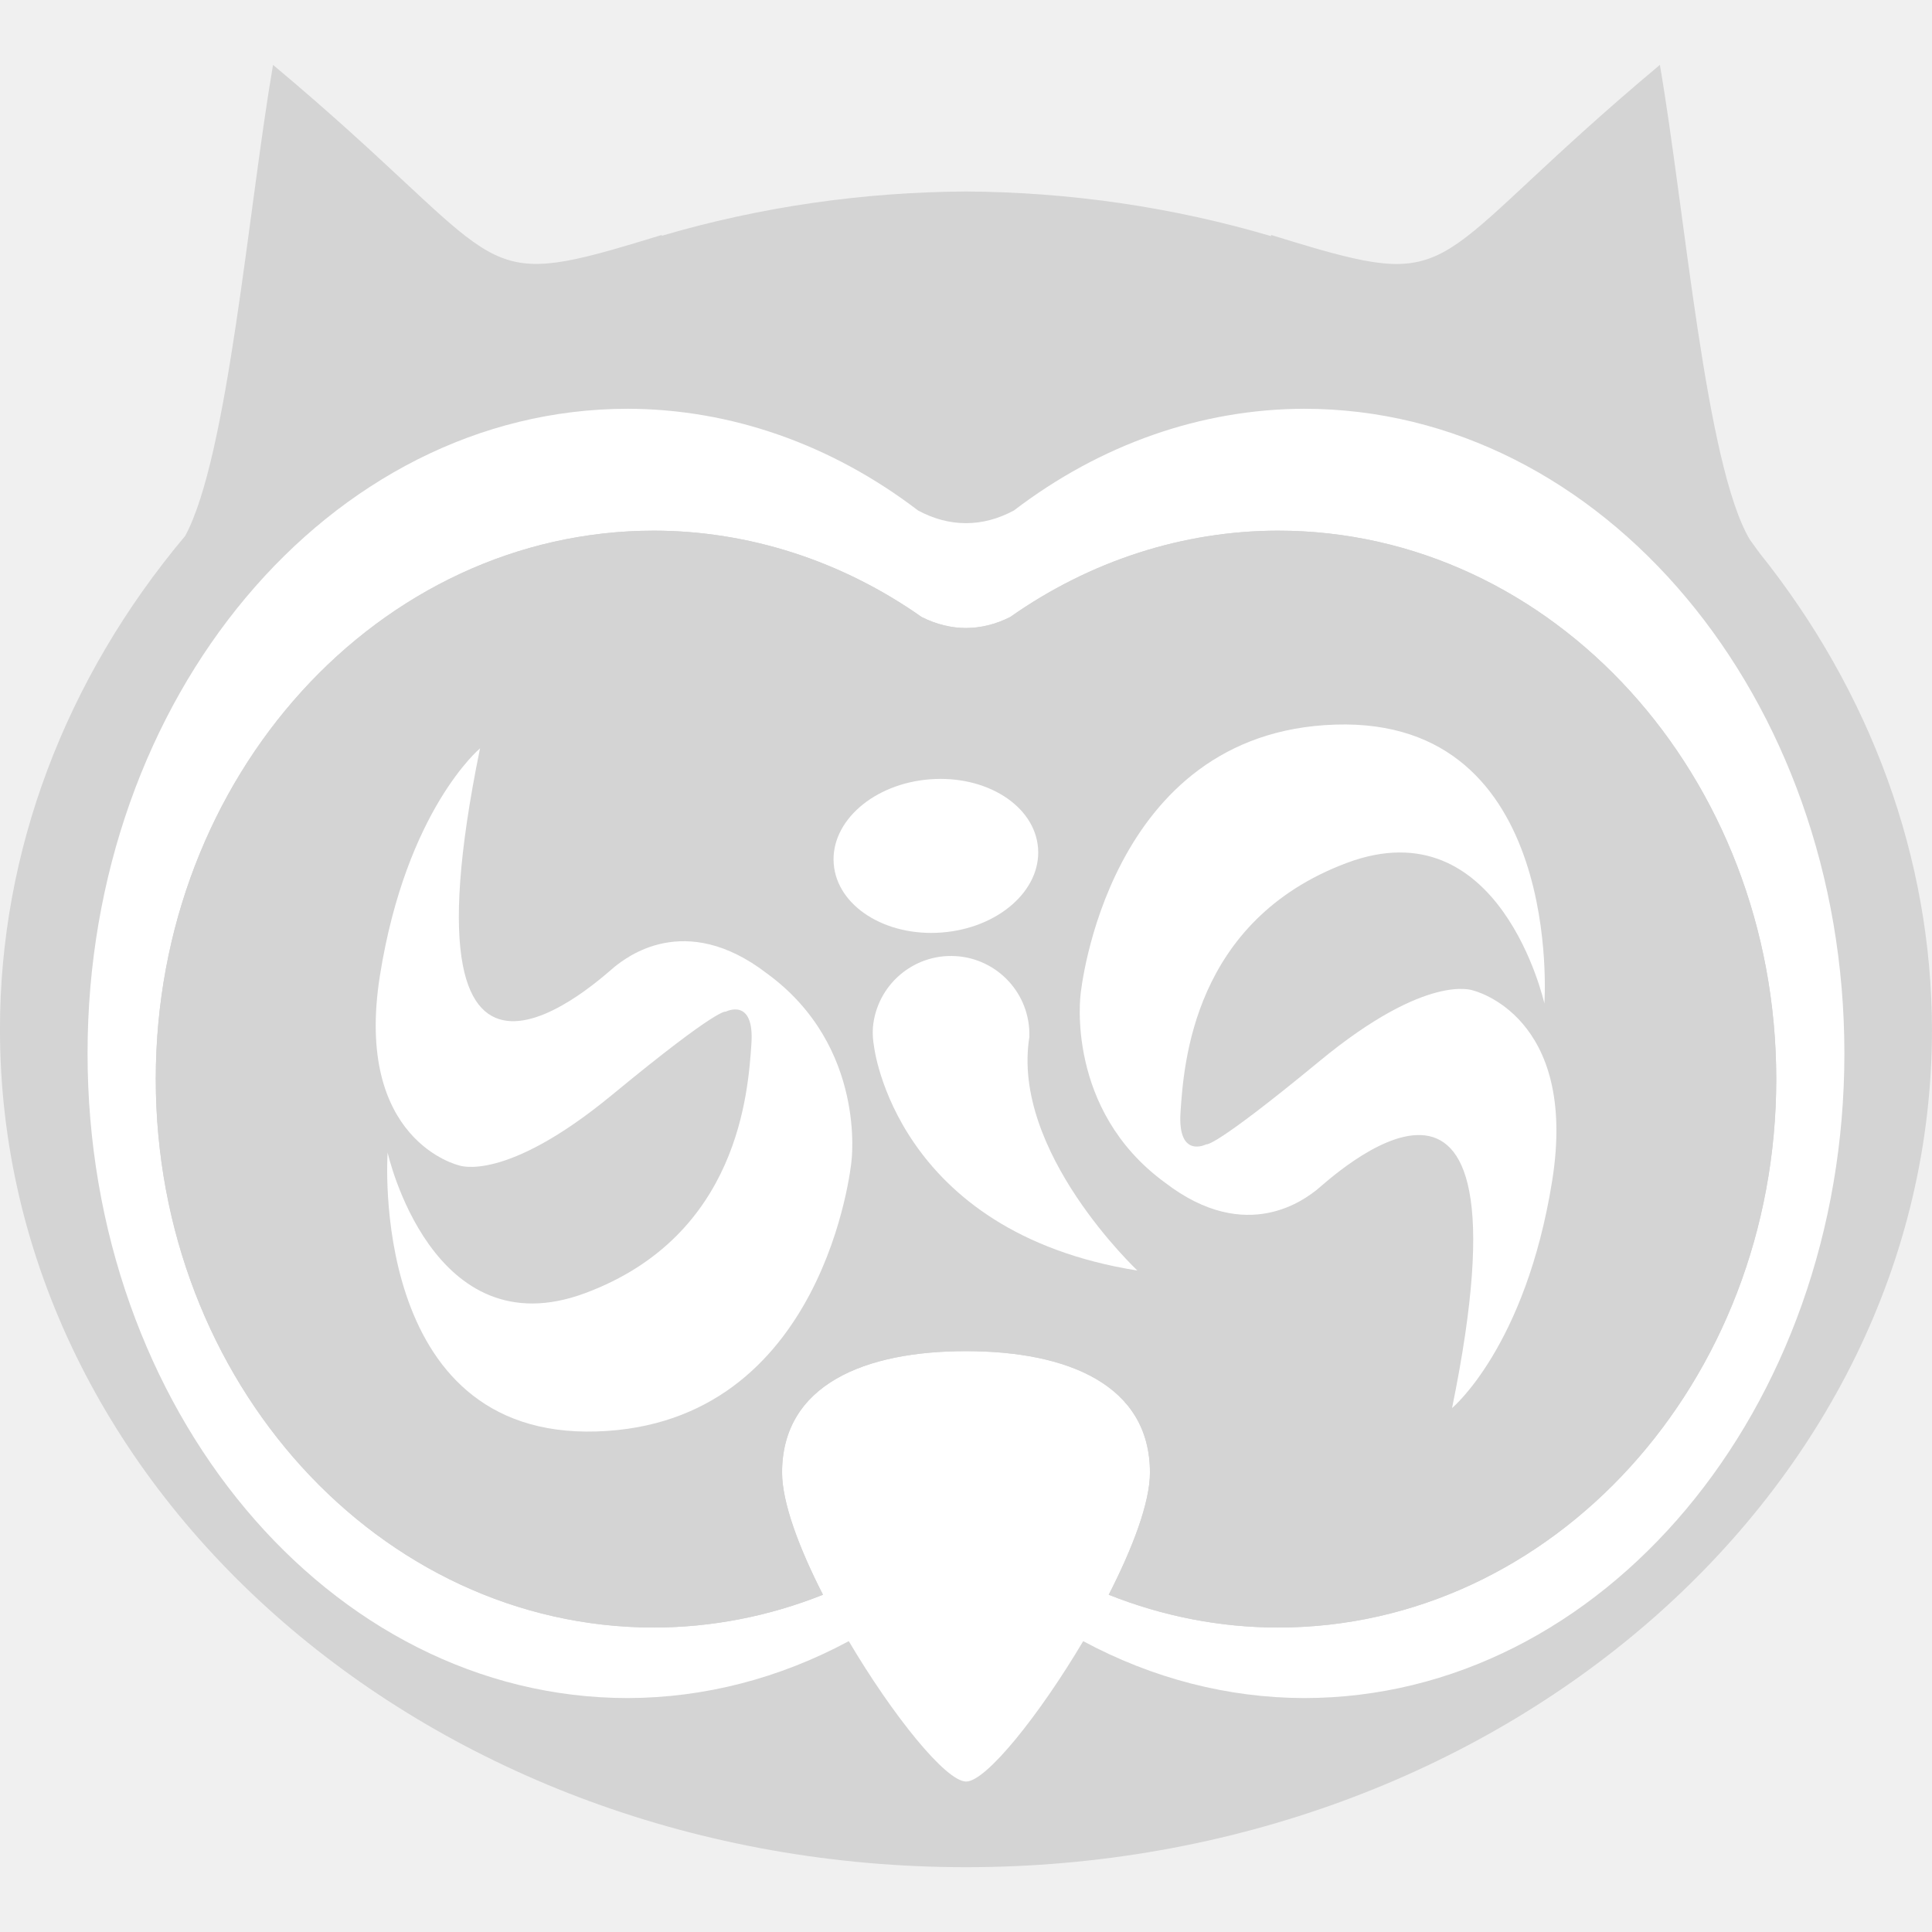
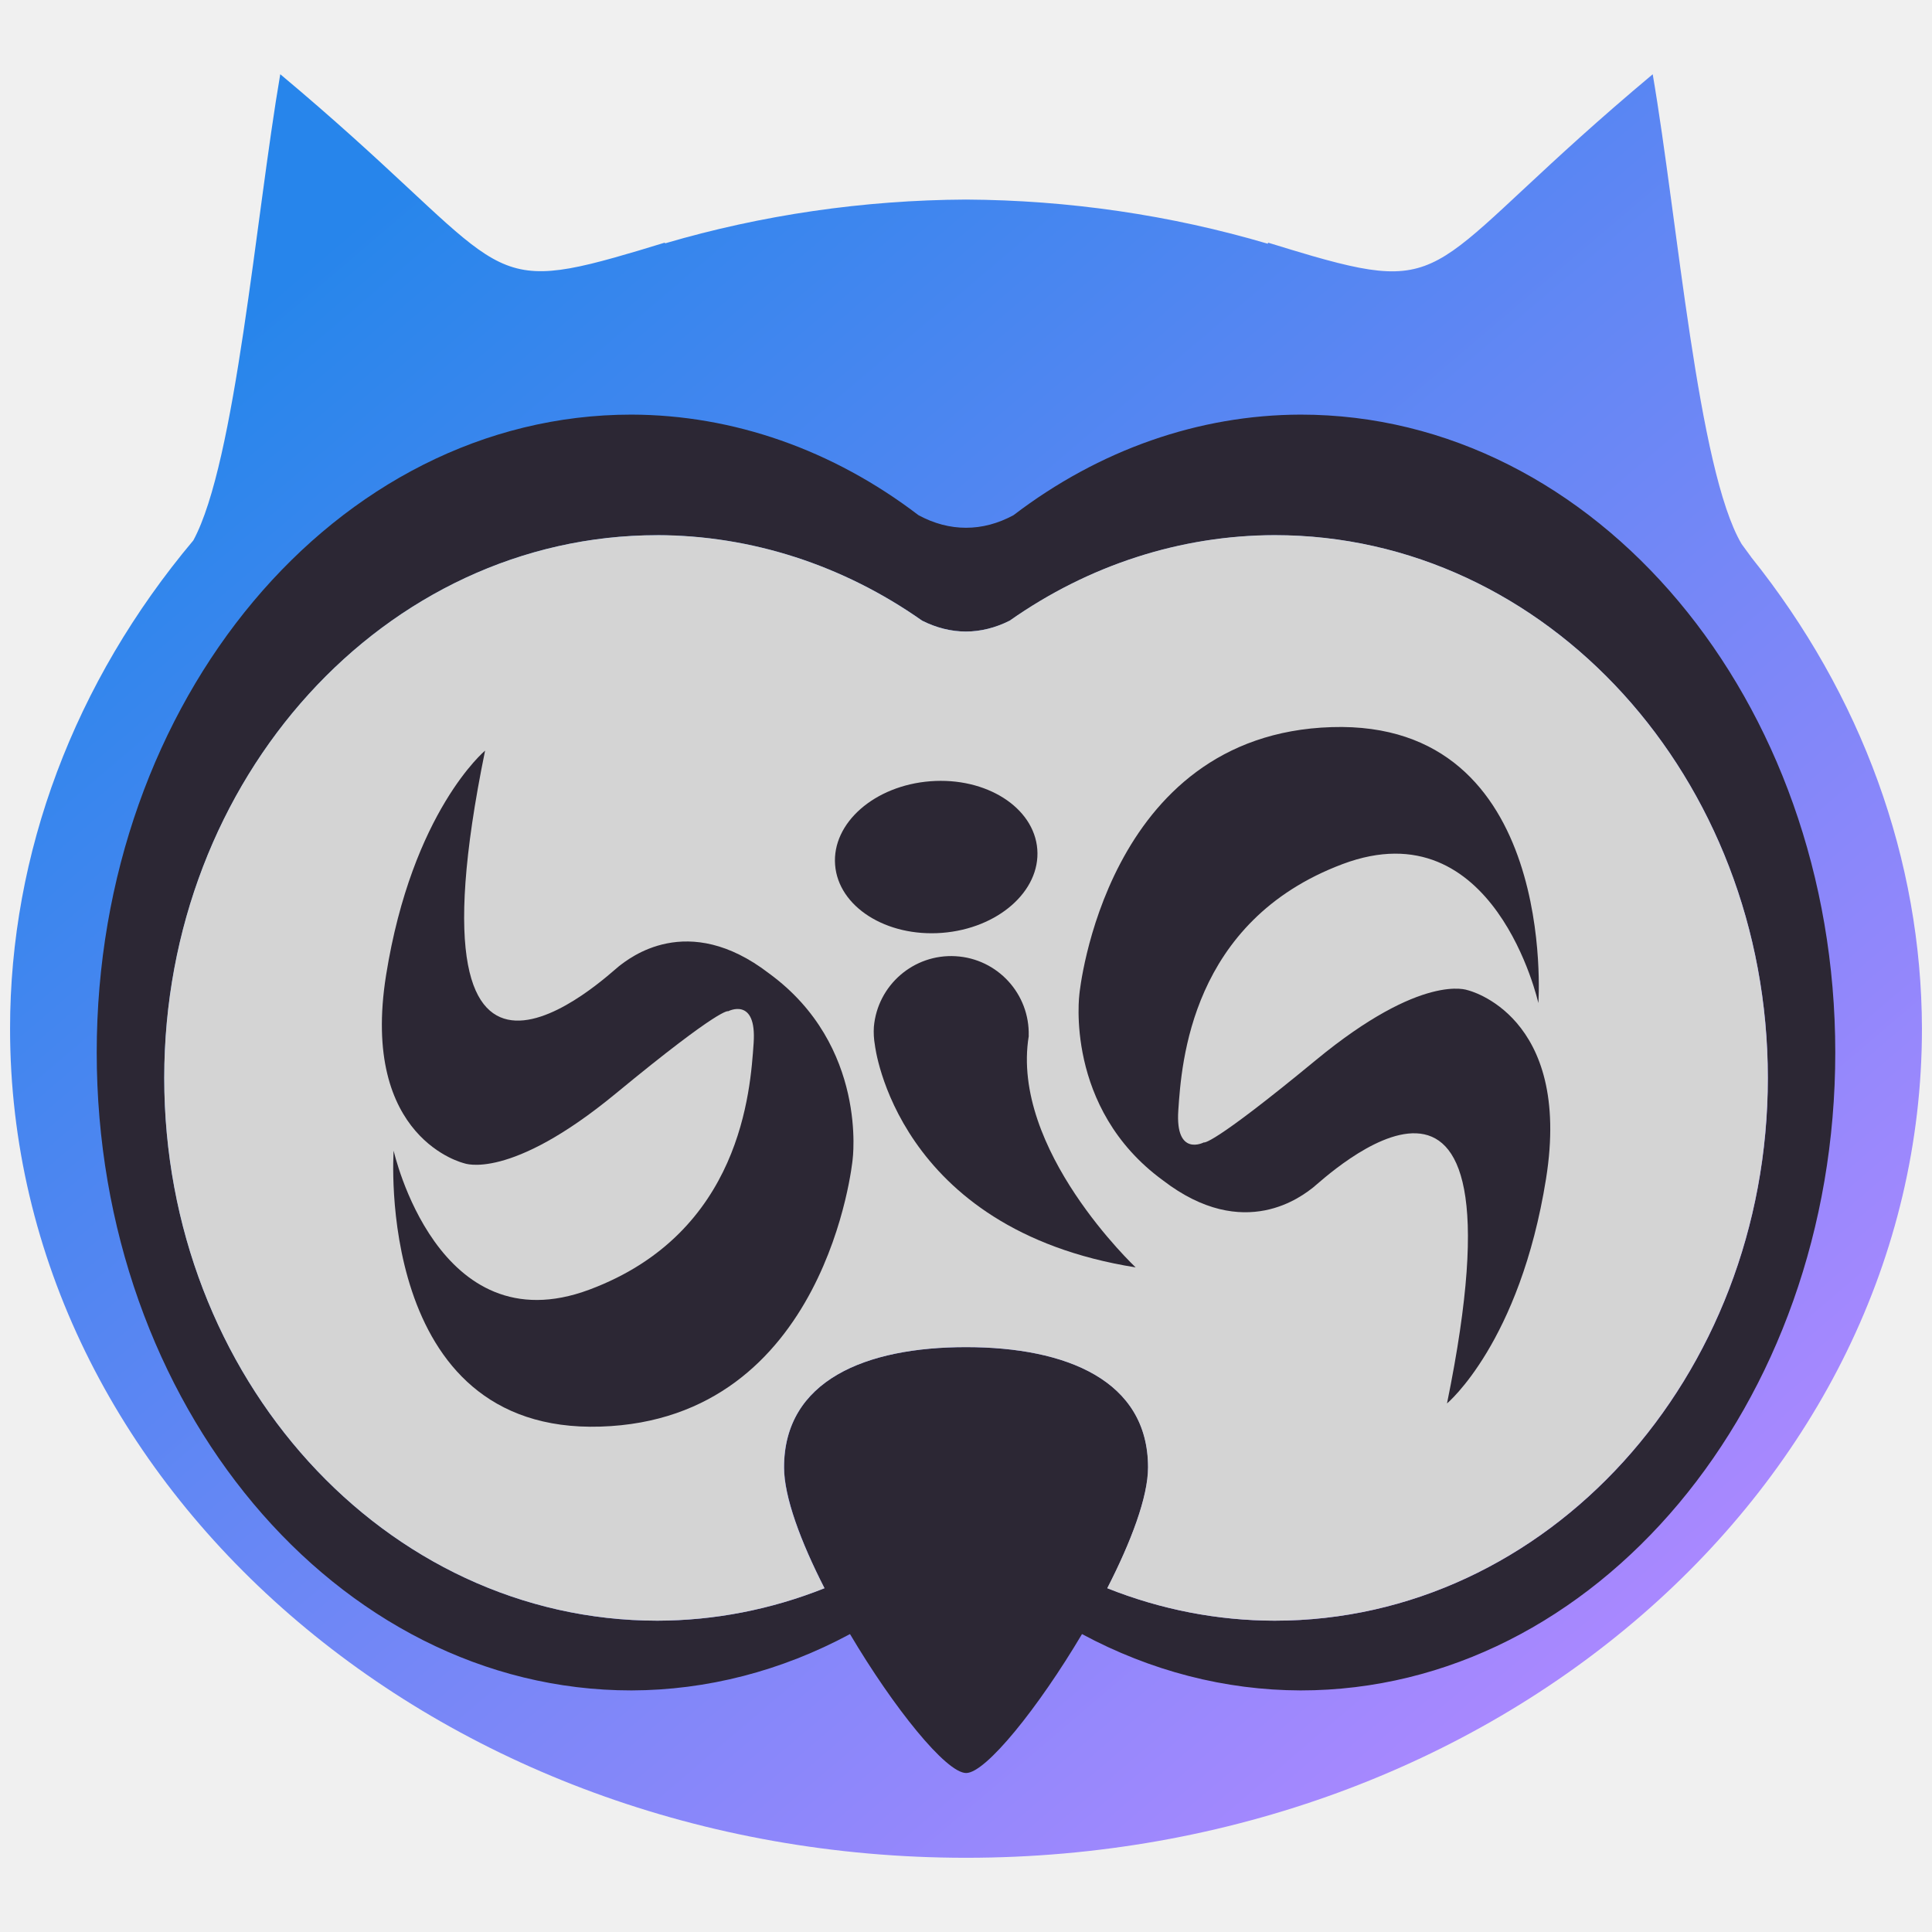
- <svg xmlns="http://www.w3.org/2000/svg" xmlns:xlink="http://www.w3.org/1999/xlink" width="24" height="24" viewBox="0 0 24 24" fill="none" version="1.1" id="svg11" xml:space="preserve">
-   <defs id="defs11">
-     <linearGradient xlink:href="#linearGradient37" id="linearGradient38" x1="4.525" y1="30.605" x2="19.912" y2="48.942" gradientUnits="userSpaceOnUse" gradientTransform="matrix(1.002611,0,0,1.016955,24.89266,-29.10771)" />
+ <svg xmlns="http://www.w3.org/2000/svg" xmlns:xlink="http://www.w3.org/1999/xlink" width="48" height="48" viewBox="0 0 48 48" version="1.1" id="svg26">
+   <defs id="defs21">
+     <radialGradient cx="0" cy="0" r="1" gradientUnits="userSpaceOnUse" gradientTransform="matrix(0,11,-11,0,12,1)" id="radialGradient2">
+       <stop stop-color="#1D4775" id="stop1" />
+       <stop offset="1" stop-color="#002A43" id="stop2" />
+     </radialGradient>
+     <linearGradient id="linear-gradient" x1="100.05" x2="100.05" y1="164.11" y2="3.23" gradientUnits="userSpaceOnUse">
+       <stop offset="0" id="stop3" />
+       <stop offset=".6" stop-color="#fff" id="stop4" />
+       <stop offset=".66" stop-color="#fff" id="stop5" />
+       <stop offset=".7" stop-color="#fafafa" id="stop6" />
+       <stop offset=".74" stop-color="#ececec" id="stop7" />
+       <stop offset=".78" stop-color="#d5d5d5" id="stop8" />
+       <stop offset=".83" stop-color="#b4b4b4" id="stop9" />
+       <stop offset=".88" stop-color="#8a8a8a" id="stop10" />
+       <stop offset=".93" stop-color="#575757" id="stop11" />
+       <stop offset=".98" stop-color="#1b1b1b" id="stop12" />
+       <stop offset="1" id="stop13" />
+     </linearGradient>
+     <linearGradient x1="106.56" x2="195.62" y1="83.76" y2="83.76" gradientUnits="userSpaceOnUse" id="linearGradient15">
+       <stop offset="0" id="stop14" />
+       <stop offset="1" stop-color="#fff" id="stop15" />
+     </linearGradient>
+     <linearGradient x1="100.54" x2="100.54" y1="86.27" y2="5.83" gradientUnits="userSpaceOnUse" id="linearGradient17">
+       <stop offset="0" stop-color="#fff" stop-opacity=".6" id="stop16" />
+       <stop offset="1" stop-color="#fff" stop-opacity="0" id="stop17" />
+     </linearGradient>
+     <style id="style2">.cls-3{fill:#0d0e0e}</style>
+     <radialGradient id="paint0_radial_313_57-5" cx="0" cy="0" r="1" gradientUnits="userSpaceOnUse" gradientTransform="matrix(0,11,-11,0,12,1)">
+       <stop stop-color="#1D4775" id="stop18" />
+       <stop offset="1" stop-color="#002A43" id="stop19" />
+     </radialGradient>
+     <linearGradient xlink:href="#linearGradient37" id="linearGradient38" x1="4.525" y1="30.605" x2="19.912" y2="48.942" gradientUnits="userSpaceOnUse" gradientTransform="matrix(1.984334,0,0,2.012723,-0.2460836,-56.05288)" />
    <linearGradient id="linearGradient37">
      <stop style="stop-color:#2082eb;stop-opacity:0.996;" offset="0" id="stop20" />
      <stop style="stop-color:#a884ff;stop-opacity:1;" offset="1" id="stop21" />
    </linearGradient>
  </defs>
-   <g id="g2" transform="translate(-25.14332,0.6599379)">
-     <path style="display:inline;fill:#d4d4d4;fill-opacity:1;stroke-width:1.006" d="M 28.535,0.146 C 28.227,1.94 27.976,5.015 27.444,5.997 a 12,10.408 0 0 0 -2.301,6.13 12,10.408 0 0 0 12,10.408 12,10.408 0 0 0 12,-10.408 12,10.408 0 0 0 -2.148,-5.925 h 0.002 c -0.006,-0.006 -0.012,-0.015 -0.018,-0.022 A 12,10.408 0 0 0 46.88,6.043 C 46.33,5.115 46.076,1.969 45.763,0.146 42.964,2.489 43.297,2.945 41.494,2.428 41.327,2.38 41.142,2.323 40.934,2.259 l -0.002,0.014 A 12,10.408 0 0 0 37.143,1.719 12,10.408 0 0 0 33.364,2.269 v -0.01 c -0.24,0.074 -0.448,0.136 -0.634,0.189 -1.719,0.483 -1.435,0.008 -4.195,-2.302 z" id="path21" />
-     <path style="display:inline;fill:#ffffff;fill-opacity:1;stroke-width:1.033" d="m 32.943,4.418 a 6.712,8.008 0 0 0 -6.712,8.007 6.712,8.008 0 0 0 6.712,8.009 6.712,8.008 0 0 0 2.744,-0.707 c 0.546,0.923 1.206,1.744 1.458,1.744 0.247,-2e-6 0.907,-0.821 1.454,-1.744 a 6.712,8.008 0 0 0 2.744,0.707 6.712,8.008 0 0 0 6.712,-8.009 6.712,8.008 0 0 0 -6.712,-8.007 6.712,8.008 0 0 0 -3.604,1.263 2.294,4.622 0 0 1 -0.596,0.158 2.294,4.622 0 0 1 -0.596,-0.158 6.712,8.008 0 0 0 -3.604,-1.263 z m 0.326,1.514 a 6.191,6.814 0 0 1 3.324,1.073 2.116,3.933 0 0 0 0.55,0.136 2.116,3.933 0 0 0 0.55,-0.136 6.191,6.814 0 0 1 3.324,-1.073 6.191,6.814 0 0 1 6.192,6.812 6.191,6.814 0 0 1 -6.192,6.814 6.191,6.814 0 0 1 -2.1,-0.408 c 0.298,-0.582 0.512,-1.147 0.512,-1.518 -4.58e-4,-1.09 -1.023,-1.508 -2.284,-1.508 -1.262,-7.07e-4 -2.286,0.418 -2.286,1.508 -2.75e-4,0.372 0.21,0.936 0.508,1.518 a 6.191,6.814 0 0 1 -2.098,0.408 6.191,6.814 0 0 1 -6.19,-6.814 6.191,6.814 0 0 1 6.19,-6.812 z" id="path22" />
-     <path style="display:inline;fill:#d4d4d4;fill-opacity:1;stroke-width:0.998" d="m 33.268,5.932 a 6.191,6.814 0 0 0 -6.19,6.812 6.191,6.814 0 0 0 6.19,6.814 6.191,6.814 0 0 0 2.098,-0.407 c -0.298,-0.582 -0.508,-1.145 -0.508,-1.517 4.57e-4,-1.091 1.024,-1.51 2.286,-1.509 1.261,3.95e-4 2.284,0.419 2.284,1.509 2.78e-4,0.372 -0.214,0.935 -0.512,1.517 a 6.191,6.814 0 0 0 2.1,0.407 6.191,6.814 0 0 0 6.192,-6.814 6.191,6.814 0 0 0 -6.192,-6.812 6.191,6.814 0 0 0 -3.324,1.073 2.116,3.933 0 0 1 -0.55,0.137 2.116,3.933 0 0 1 -0.55,-0.137 6.191,6.814 0 0 0 -3.324,-1.073 z" id="path23" />
-     <g transform="matrix(1.024,0,0,1.024,51.36932,-18.78236)" id="g26" style="fill:#ffffff">
-       <path d="m -16.306,29.508 c -1.004,-0.773 -1.72,-0.181 -1.842,-0.088 -0.122,0.093 -2.705,2.563 -1.64,-2.644 0,0 -0.893,0.743 -1.214,2.754 -0.32,2.011 0.959,2.305 0.959,2.305 0,0 0.553,0.22 1.858,-0.856 1.305,-1.076 1.377,-1.008 1.377,-1.008 0,0 0.352,-0.183 0.312,0.392 -0.04,0.574 -0.149,2.325 -2.014,3.021 -1.864,0.696 -2.399,-1.704 -2.399,-1.704 0,0 -0.245,3.47 2.535,3.383 2.779,-0.086 3.091,-3.269 3.091,-3.269 0,0 0.192,-1.399 -1.023,-2.286" class="cls-3" style="display:inline;fill:#ffffff;fill-opacity:1;stroke-width:0.111" id="path24" />
-       <ellipse cx="-16.369" cy="26.905" class="cls-3" rx="1.243" ry="0.932" style="display:inline;fill:#ffffff;fill-opacity:1;stroke-width:0.111" transform="rotate(-4.397371)" id="ellipse24" />
-       <path d="m -13.124,30.273 a 0.951,0.951 0 0 0 -1.898,-0.11 0.941,0.941 0 0 0 0.013,0.225 c 0,0 0.254,2.255 3.196,2.723 1.48e-4,-0.001 -1.539,-1.445 -1.31,-2.838" class="cls-3" style="display:inline;fill:#ffffff;fill-opacity:1;stroke-width:0.111" id="path25" />
-       <path d="m -7.743,29.713 c 0,0 -0.553,-0.221 -1.858,0.855 -1.305,1.076 -1.376,1.011 -1.376,1.011 0,0 -0.352,0.184 -0.313,-0.392 0.039,-0.576 0.15,-2.32 2.014,-3.02 1.864,-0.7 2.4,1.704 2.4,1.704 0,0 0.245,-3.471 -2.535,-3.383 -2.78,0.087 -3.091,3.269 -3.091,3.269 0,0 -0.189,1.401 1.022,2.286 1.004,0.773 1.721,0.181 1.842,0.089 0.121,-0.092 2.707,-2.562 1.642,2.647 0,0 0.892,-0.742 1.214,-2.754 0.322,-2.012 -0.96,-2.312 -0.96,-2.312" class="cls-3" style="display:inline;fill:#ffffff;fill-opacity:1;stroke-width:0.111" id="path26" />
-     </g>
+   <path style="display:inline;fill:url(#linearGradient38);fill-opacity:0.969;stroke-width:1.992" d="M 6.963,1.844 C 6.353,5.395 5.856,11.482 4.804,13.425 A 23.75,20.599 0 0 0 0.25,25.557 23.75,20.599 0 0 0 24,46.156 23.75,20.599 0 0 0 47.75,25.557 23.75,20.599 0 0 0 43.498,13.83 h 0.004 C 43.49,13.818 43.48,13.801 43.468,13.787 a 23.75,20.599 0 0 0 -0.198,-0.271 c -1.088,-1.837 -1.59,-8.064 -2.209,-11.671 -5.54,4.638 -4.881,5.541 -8.449,4.517 -0.331,-0.095 -0.697,-0.208 -1.108,-0.334 l -0.004,0.028 A 23.75,20.599 0 0 0 24,4.958 23.75,20.599 0 0 0 16.52,6.047 V 6.027 C 16.046,6.173 15.633,6.297 15.264,6.4 11.862,7.356 12.425,6.417 6.963,1.844 Z" id="path21" />
+   <path style="display:inline;fill:#2c2734;fill-opacity:1;stroke-width:2.044" d="M 15.687,10.301 A 13.284,15.849 0 0 0 2.403,26.147 13.284,15.849 0 0 0 15.687,41.998 13.284,15.849 0 0 0 21.118,40.598 c 1.081,1.826 2.387,3.452 2.886,3.452 0.489,-4e-6 1.795,-1.625 2.878,-3.452 a 13.284,15.849 0 0 0 5.431,1.4 A 13.284,15.849 0 0 0 45.597,26.147 13.284,15.849 0 0 0 32.312,10.301 13.284,15.849 0 0 0 25.18,12.8 4.54,9.147 0 0 1 24,13.112 4.54,9.147 0 0 1 22.82,12.8 13.284,15.849 0 0 0 15.687,10.301 Z m 0.645,2.997 A 12.253,13.486 0 0 1 22.911,15.421 4.188,7.783 0 0 0 24,15.69 a 4.188,7.783 0 0 0 1.089,-0.269 12.253,13.486 0 0 1 6.579,-2.123 12.253,13.486 0 0 1 12.255,13.482 12.253,13.486 0 0 1 -12.255,13.486 12.253,13.486 0 0 1 -4.156,-0.807 c 0.59,-1.152 1.014,-2.269 1.013,-3.005 -9.06e-4,-2.157 -2.025,-2.984 -4.52,-2.985 -2.497,-0.001 -4.523,0.826 -4.524,2.985 -5.46e-4,0.736 0.416,1.853 1.005,3.005 A 12.253,13.486 0 0 1 16.333,40.266 12.253,13.486 0 0 1 4.082,26.78 12.253,13.486 0 0 1 16.333,13.298 Z" id="path22" />
+   <path style="display:inline;fill:#d4d4d4;fill-opacity:1;stroke-width:1.975" d="M 16.331,13.296 A 12.253,13.486 0 0 0 4.08,26.778 12.253,13.486 0 0 0 16.331,40.265 12.253,13.486 0 0 0 20.483,39.459 c -0.589,-1.152 -1.006,-2.267 -1.005,-3.003 9.05e-4,-2.159 2.027,-2.988 4.524,-2.987 2.496,7.82e-4 4.52,0.83 4.52,2.987 5.5e-4,0.736 -0.423,1.851 -1.013,3.003 a 12.253,13.486 0 0 0 4.156,0.806 12.253,13.486 0 0 0 12.255,-13.487 12.253,13.486 0 0 0 -12.255,-13.483 12.253,13.486 0 0 0 -6.579,2.124 4.188,7.783 0 0 1 -1.089,0.272 4.188,7.783 0 0 1 -1.089,-0.272 12.253,13.486 0 0 0 -6.579,-2.124 z" id="path23" />
+   <g transform="matrix(2.026667,0,0,2.026667,52.15563,-35.61729)" id="g26">
+     <path d="m -16.306,29.508 c -1.004,-0.773 -1.72,-0.181 -1.842,-0.088 -0.122,0.093 -2.705,2.563 -1.64,-2.644 0,0 -0.893,0.743 -1.214,2.754 -0.32,2.011 0.959,2.305 0.959,2.305 0,0 0.553,0.22 1.858,-0.856 1.305,-1.076 1.377,-1.008 1.377,-1.008 0,0 0.352,-0.183 0.312,0.392 -0.04,0.574 -0.149,2.325 -2.014,3.021 -1.864,0.696 -2.399,-1.704 -2.399,-1.704 0,0 -0.245,3.47 2.535,3.383 2.779,-0.086 3.091,-3.269 3.091,-3.269 0,0 0.192,-1.399 -1.023,-2.286" class="cls-3" style="display:inline;fill:#2c2734;fill-opacity:1;stroke-width:0.111" id="path24" />
+     <ellipse cx="-16.369" cy="26.905" class="cls-3" rx="1.243" ry="0.932" style="display:inline;fill:#2c2734;fill-opacity:1;stroke-width:0.111" transform="rotate(-4.397371)" id="ellipse24" />
+     <path d="m -13.124,30.273 a 0.951,0.951 0 0 0 -1.898,-0.11 0.941,0.941 0 0 0 0.013,0.225 c 0,0 0.254,2.255 3.196,2.723 1.48e-4,-0.001 -1.539,-1.445 -1.31,-2.838" class="cls-3" style="display:inline;fill:#2c2734;fill-opacity:1;stroke-width:0.111" id="path25" />
+     <path d="m -7.743,29.713 c 0,0 -0.553,-0.221 -1.858,0.855 -1.305,1.076 -1.376,1.011 -1.376,1.011 0,0 -0.352,0.184 -0.313,-0.392 0.039,-0.576 0.15,-2.32 2.014,-3.02 1.864,-0.7 2.4,1.704 2.4,1.704 0,0 0.245,-3.471 -2.535,-3.383 -2.78,0.087 -3.091,3.269 -3.091,3.269 0,0 -0.189,1.401 1.022,2.286 1.004,0.773 1.721,0.181 1.842,0.089 0.121,-0.092 2.707,-2.562 1.642,2.647 0,0 0.892,-0.742 1.214,-2.754 0.322,-2.012 -0.96,-2.312 -0.96,-2.312" class="cls-3" style="display:inline;fill:#2c2734;fill-opacity:1;stroke-width:0.111" id="path26" />
  </g>
</svg>
